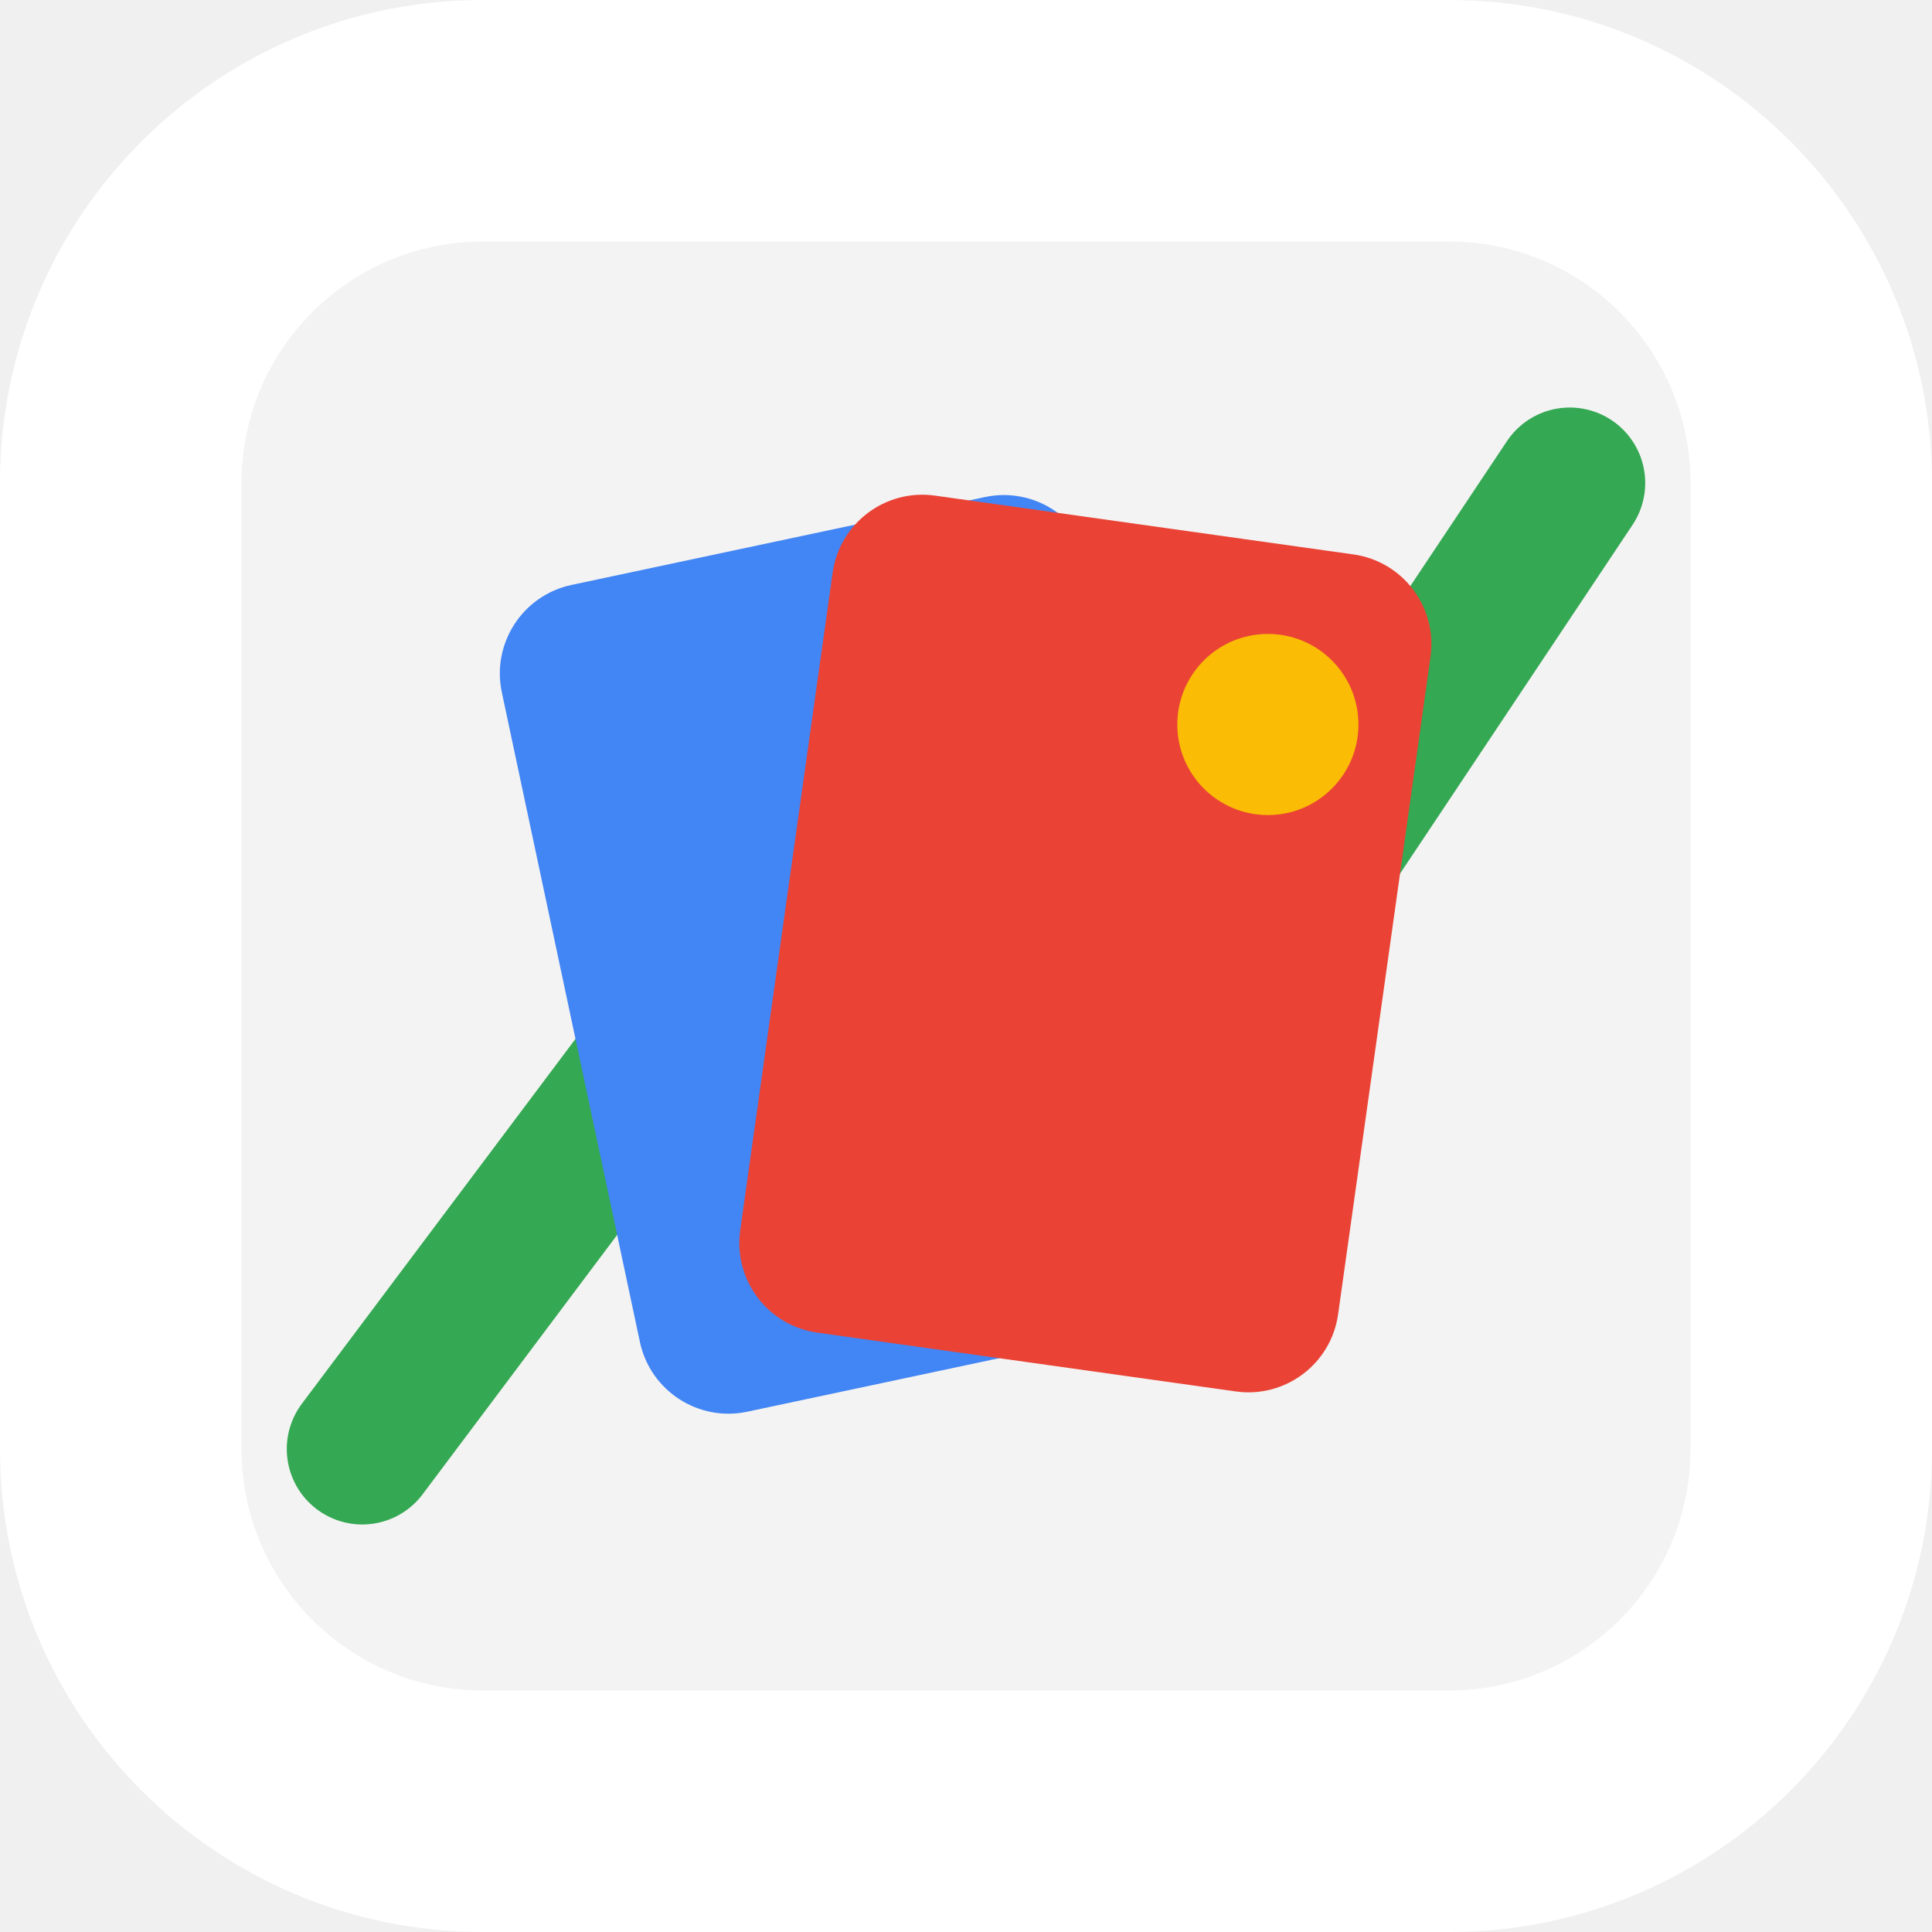
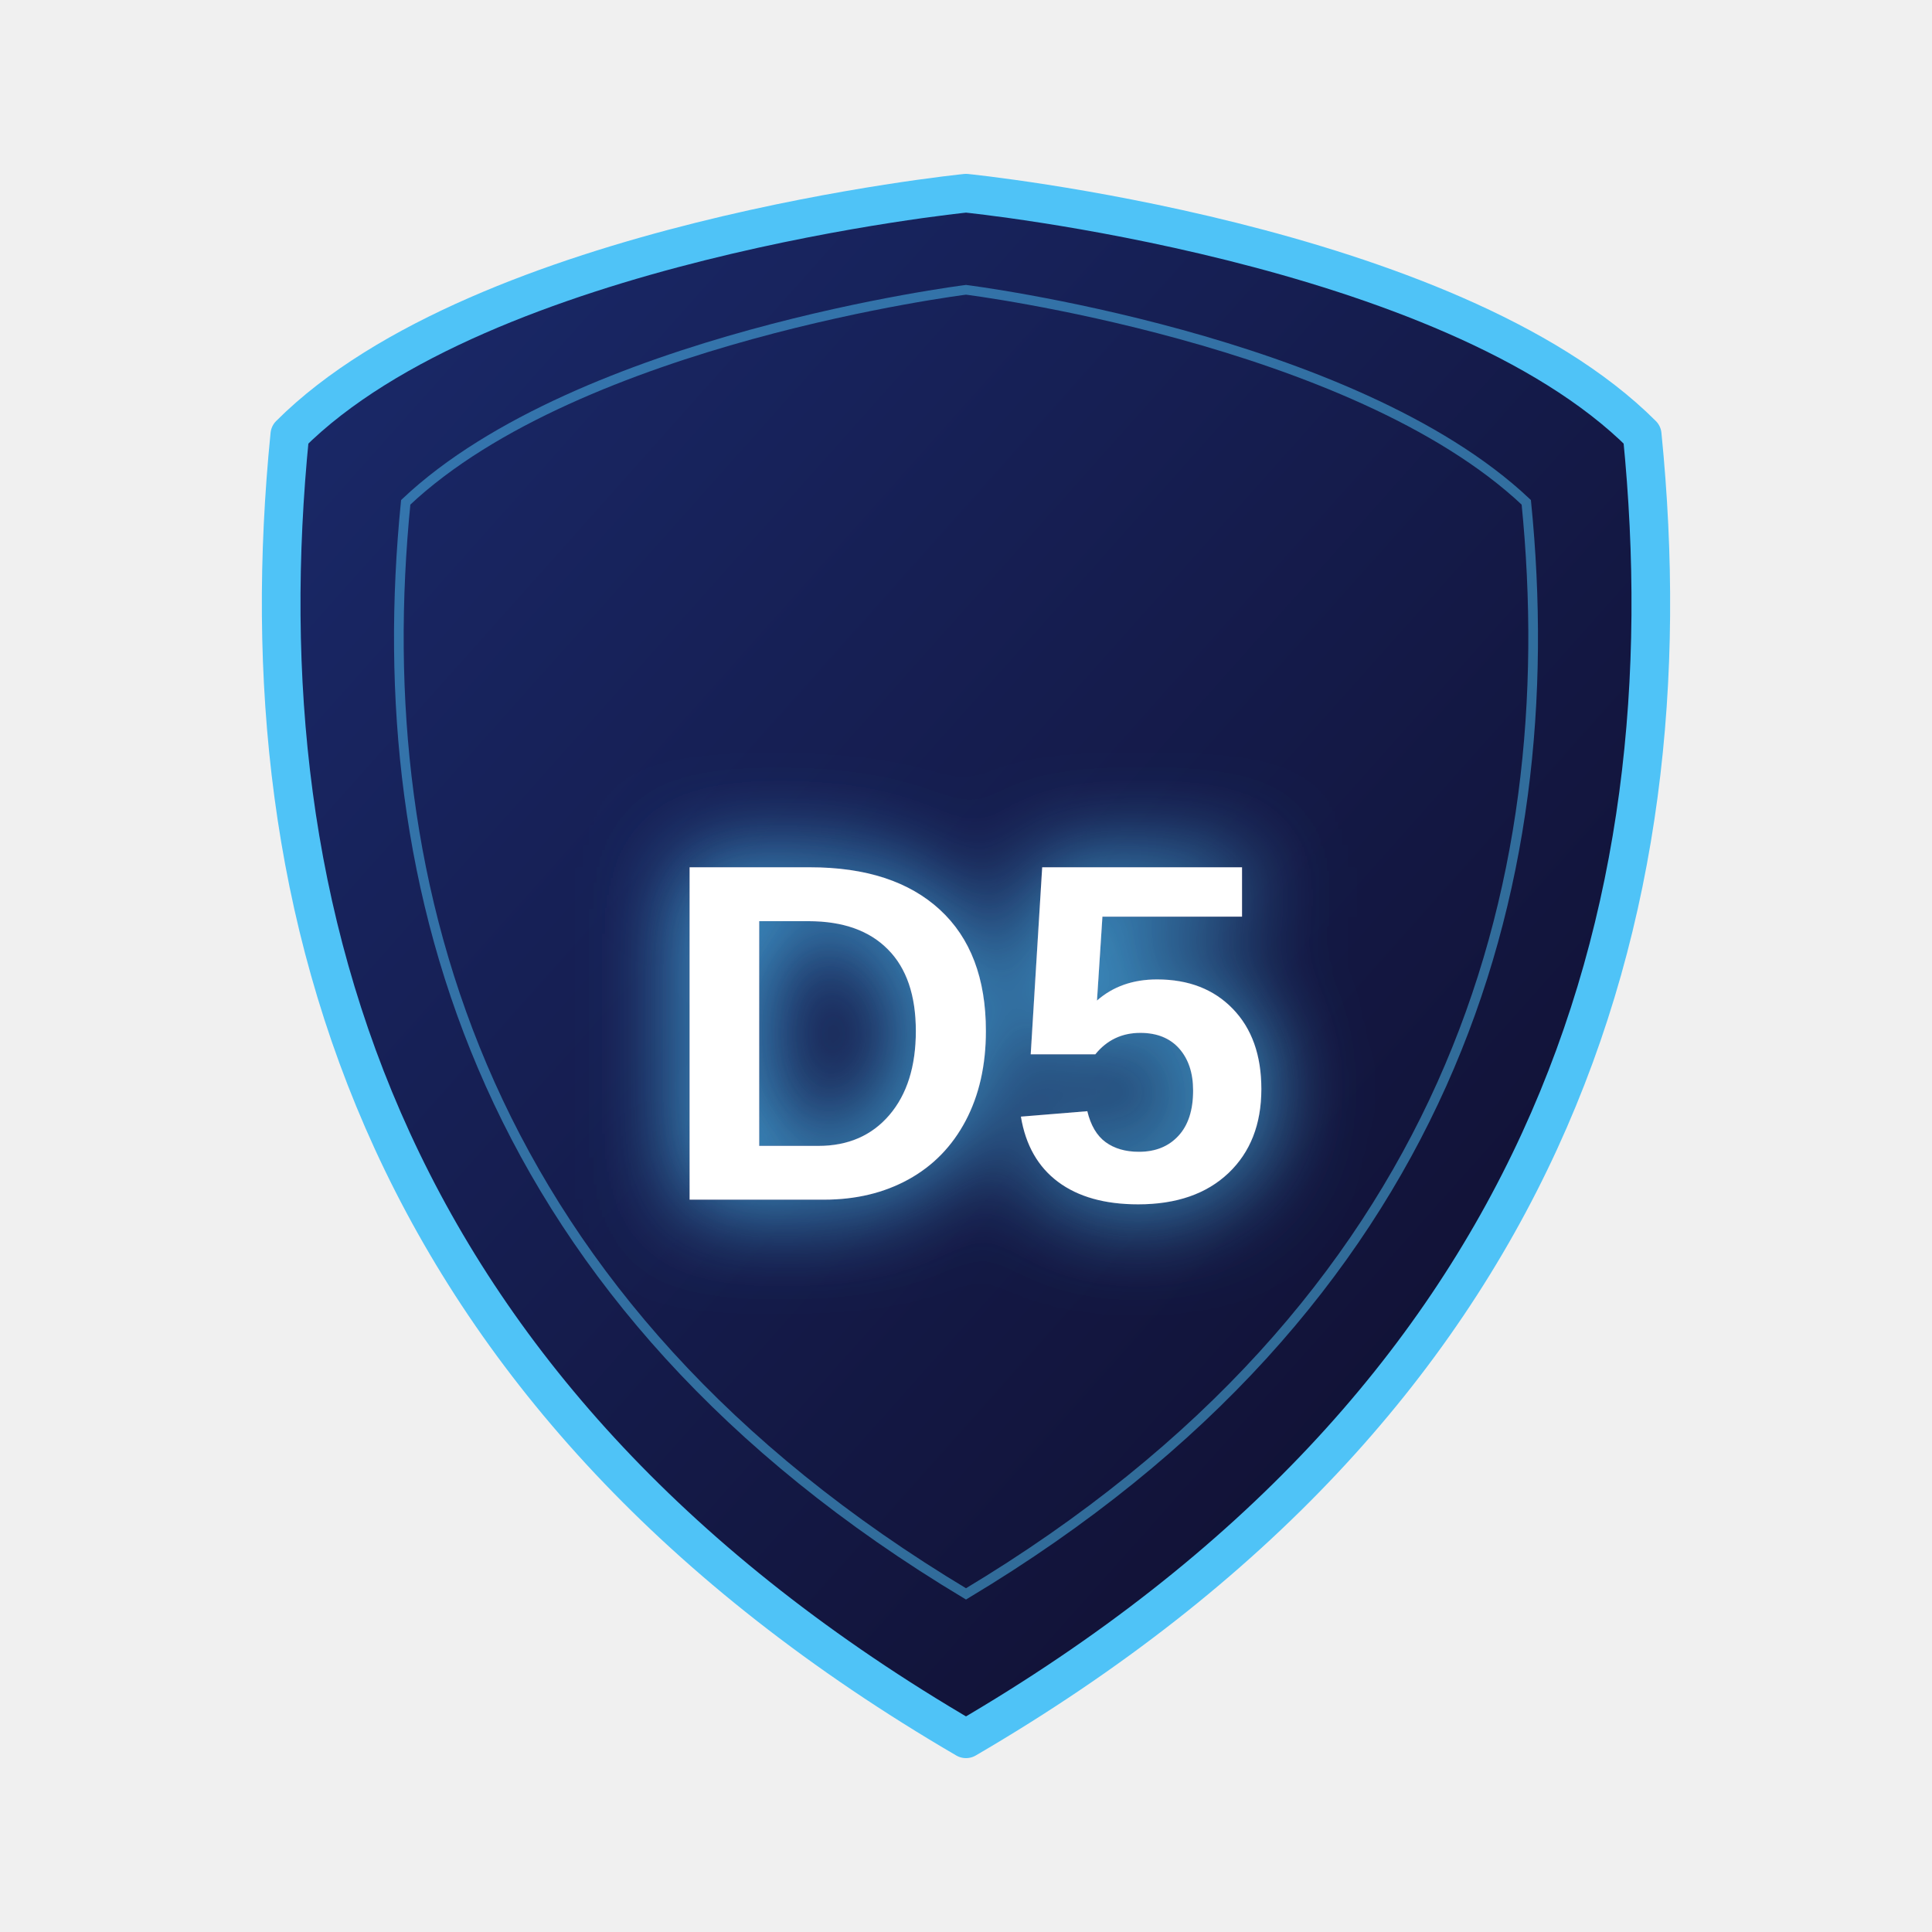
- <svg xmlns="http://www.w3.org/2000/svg" width="32" height="32" viewBox="0 0 32 32" fill="none">
-   <rect width="32" height="32" rx="8" fill="white" />
-   <rect x="4" y="4" width="24" height="24" rx="4" fill="#000000" fill-opacity="0.05" />
-   <path d="M6 24L12 16L18 20L26 8" stroke="#34A853" stroke-width="2.5" stroke-linecap="round" stroke-linejoin="round" />
-   <rect x="8" y="10" width="10" height="14" rx="1.5" transform="rotate(-12 8 10)" fill="#4285F4" />
-   <rect x="14" y="8" width="10" height="14" rx="1.5" transform="rotate(8 14 8)" fill="#EA4335" />
-   <circle cx="21" cy="12" r="1.5" fill="#FBBC05" />
+ <svg xmlns="http://www.w3.org/2000/svg" width="200" height="200" viewBox="0 0 200 200">
+   <defs>
+     <linearGradient id="shieldGrad" x1="0%" y1="0%" x2="100%" y2="100%">
+       <stop offset="0%" style="stop-color:#1a2a6c;stop-opacity:1" />
+       <stop offset="100%" style="stop-color:#0f0c29;stop-opacity:1" />
+     </linearGradient>
+   </defs>
+   <path d="M100 20             C 100 20, 150 25, 170 45             C 175 95, 160 145, 100 180             C 40 145, 25 95, 30 45             C 50 25, 100 20, 100 20 Z" fill="url(#shieldGrad)" stroke="#4fc3f7" stroke-width="4" stroke-linejoin="round" />
+   <path d="M100 30             C 100 30, 140 35, 158 52             C 162 92, 150 135, 100 165             C 50 135, 38 92, 42 52             C 60 35, 100 30, 100 30 Z" fill="none" stroke="#4fc3f7" stroke-width="1" opacity="0.5" />
+   <text x="50%" y="55%" dominant-baseline="middle" text-anchor="middle" fill="#ffffff" font-family="Arial, sans-serif" font-weight="bold" font-size="50" style="filter: drop-shadow(0px 0px 5px #4fc3f7);">
+     D5
+   </text>
</svg>
